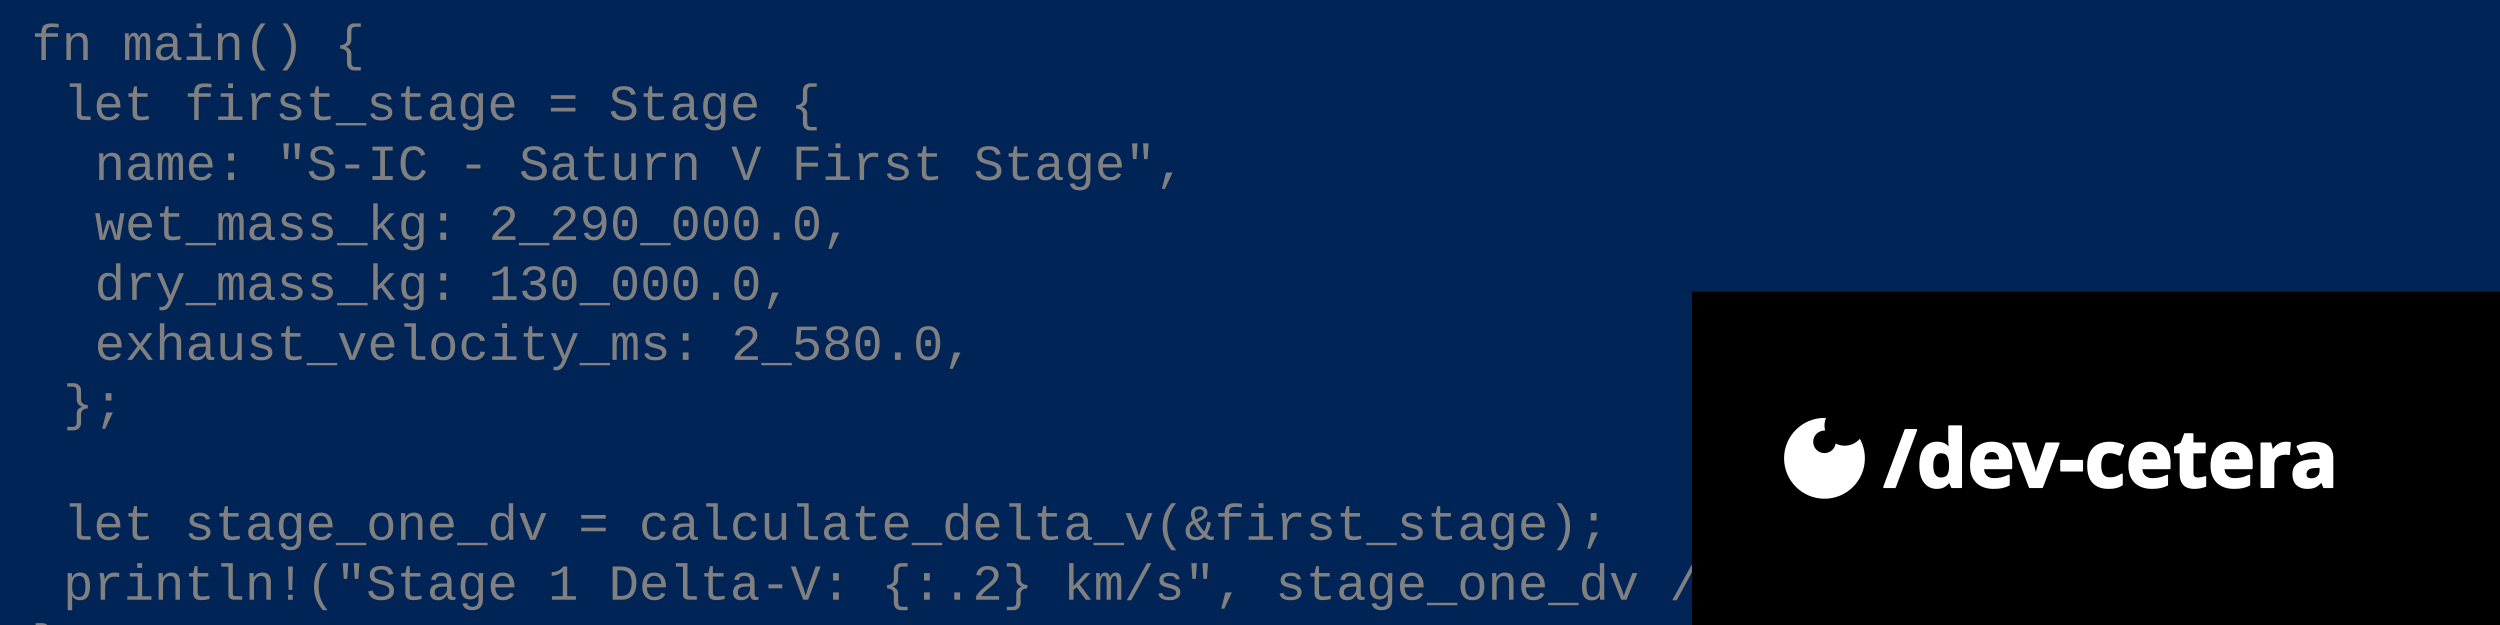
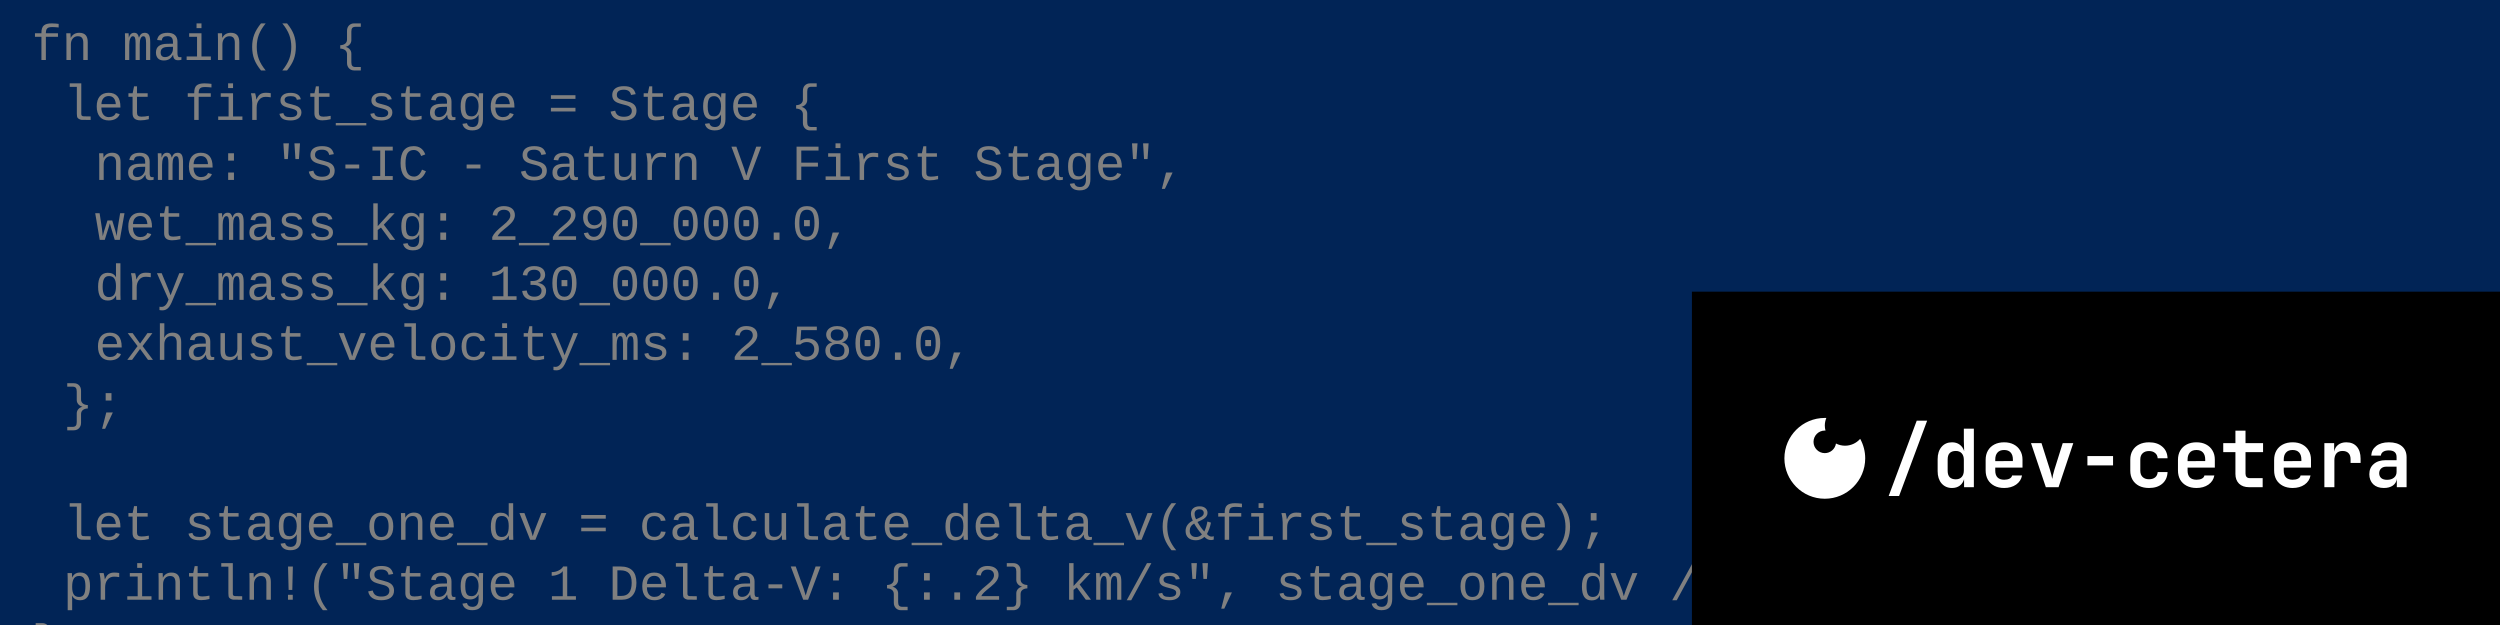
<svg xmlns="http://www.w3.org/2000/svg" width="1584" height="396" viewBox="0 0 1584 396">
  <defs>
    <clipPath id="banner-clip">
      <rect x="0" y="0" width="1584" height="396" />
    </clipPath>
    <text id="code-block" font-family="Courier New, monospace" font-size="32" fill="grey">
      <tspan x="20" y="38">fn main() {</tspan>
      <tspan x="40" dy="38">let first_stage = Stage {</tspan>
      <tspan x="60" dy="38">name: "S-IC - Saturn V First Stage",</tspan>
      <tspan x="60" dy="38">wet_mass_kg: 2_290_000.0,</tspan>
      <tspan x="60" dy="38">dry_mass_kg: 130_000.0,</tspan>
      <tspan x="60" dy="38">exhaust_velocity_ms: 2_580.0,</tspan>
      <tspan x="40" dy="38">};</tspan>
      <tspan x="40" dy="38"> </tspan>
      <tspan x="40" dy="38">let stage_one_dv = calculate_delta_v(&amp;first_stage);</tspan>
      <tspan x="40" dy="38">println!("Stage 1 Delta-V: {:.2} km/s", stage_one_dv / 1000.0);</tspan>
      <tspan x="20" dy="38">}</tspan>
      <tspan x="20" dy="38"> </tspan>
      <tspan x="20" dy="38">struct Stage {</tspan>
      <tspan x="40" dy="38">name: &amp;apos;static str,</tspan>
      <tspan x="40" dy="38">wet_mass_kg: f64,</tspan>
      <tspan x="40" dy="38">dry_mass_kg: f64,</tspan>
      <tspan x="40" dy="38">exhaust_velocity_ms: f64,</tspan>
      <tspan x="20" dy="38">}</tspan>
    </text>
    <style>
      @keyframes scroll {
        from { transform: translateY(0); }
        to { transform: translateY(-684px); }
      }
      .scrolling-text {
        animation: scroll 4s linear infinite;
      }
    </style>
-     <symbol id="dev-logo" viewBox="0 0 84.667 34.925">
-       <rect fill="#000" width="100%" height="100%" />
-       <g fill="#fff" transform="translate(-24.196 -97.555) scale(.12926)">
-         <text font-family="JetBrainsMonoNL Nerd Font" font-size="64.956px" font-weight="bold" stroke="#fff" stroke-width="1.5" stroke-linejoin="round" xml:space="preserve" x="342.513" y="913.186">
-           <tspan x="342.513" y="913.186">/dev-cetera</tspan>
-         </text>
-         <path d="M294.639 857.052a32.75 32.75 0 0 0-32.75 32.75 32.75 32.75 0 0 0 32.75 32.75 32.75 32.75 0 0 0 32.75-32.75 32.75 32.75 0 0 0-4.076-15.806 16.375 16.375 0 0 1-12.3 5.572 16.375 16.375 0 0 1-7.333-1.77 9.148 9.148 0 0 1-9.041 7.785 9.148 9.148 0 0 1-9.148-9.148 9.148 9.148 0 0 1 9.148-9.148 9.148 9.148 0 0 1 .554.018 16.375 16.375 0 0 1-.554-4.112 16.375 16.375 0 0 1 1.236-6.11 32.75 32.75 0 0 0-1.236-.03z" />
+     <symbol id="dev-logo" viewBox="0 0 320 132">
+       <rect fill="#000000" width="100%" height="100%" />
+       <g transform="matrix(0.4885398,0,0,0.4885417,-91.31913,-368.7054)" fill="#ffffff">
+         <path d="m 346.41,920.331 22.735,-61.058 h 8.444 l -22.735,61.058 z m 51.315,-6.496 q -5.196,0 -8.444,-3.702 -3.183,-3.702 -3.183,-9.938 v -9.678 q 0,-6.301 3.183,-10.003 3.183,-3.702 8.444,-3.702 3.702,0 6.236,1.884 2.598,1.884 3.638,5.261 l -0.26,-8.184 v -10.003 h 8.119 v 47.418 h -7.925 v -6.496 q -0.974,3.378 -3.508,5.261 -2.533,1.884 -6.301,1.884 z m 3.053,-7.015 q 3.118,0 4.807,-1.884 1.754,-1.884 1.754,-5.326 v -8.574 q 0,-3.443 -1.754,-5.326 -1.689,-1.884 -4.807,-1.884 -3.118,0 -4.872,1.689 -1.689,1.689 -1.689,5.196 v 9.224 q 0,3.508 1.689,5.196 1.754,1.689 4.872,1.689 z m 39.233,7.015 q -4.547,0 -7.925,-1.754 -3.378,-1.754 -5.261,-4.937 -1.819,-3.248 -1.819,-7.6 v -8.444 q 0,-4.352 1.819,-7.535 1.884,-3.248 5.261,-5.002 3.378,-1.754 7.925,-1.754 4.482,0 7.795,1.754 3.378,1.754 5.196,4.937 1.884,3.118 1.884,7.34 v 6.496 h -22.085 v 2.468 q 0,3.638 1.884,5.521 1.884,1.819 5.326,1.819 2.533,0 4.287,-0.844 1.819,-0.909 2.144,-2.598 h 8.055 q -0.844,4.612 -4.807,7.405 -3.962,2.728 -9.678,2.728 z m -7.21,-22.994 v 1.234 l 14.29,-0.065 v -1.234 q 0,-3.702 -1.819,-5.716 -1.819,-2.014 -5.261,-2.014 -3.573,0 -5.391,2.079 -1.819,2.014 -1.819,5.716 z m 40.987,22.345 -12.017,-35.726 h 8.509 l 6.885,21.695 q 0.65,1.949 1.104,3.962 0.52,1.949 0.715,3.378 0.26,-1.429 0.65,-3.378 0.455,-2.014 1.039,-3.897 l 6.82,-21.76 h 8.574 l -11.952,35.726 z m 33.712,-17.668 v -7.535 h 20.786 v 7.535 z m 49.951,18.318 q -4.612,0 -8.055,-1.689 -3.378,-1.754 -5.261,-4.872 -1.884,-3.183 -1.884,-7.47 v -8.964 q 0,-4.287 1.884,-7.405 1.884,-3.183 5.261,-4.872 3.443,-1.754 8.055,-1.754 6.69,0 10.718,3.508 4.092,3.443 4.287,9.419 h -7.99 q -0.195,-2.793 -2.144,-4.287 -1.884,-1.559 -4.872,-1.559 -3.313,0 -5.196,1.819 -1.884,1.754 -1.884,5.067 v 9.029 q 0,3.313 1.884,5.131 1.884,1.819 5.196,1.819 3.053,0 4.937,-1.494 1.884,-1.559 2.079,-4.352 h 7.99 q -0.195,5.976 -4.287,9.484 -4.027,3.443 -10.718,3.443 z m 38.454,0 q -4.547,0 -7.925,-1.754 -3.378,-1.754 -5.261,-4.937 -1.819,-3.248 -1.819,-7.6 v -8.444 q 0,-4.352 1.819,-7.535 1.884,-3.248 5.261,-5.002 3.378,-1.754 7.925,-1.754 4.482,0 7.795,1.754 3.378,1.754 5.196,4.937 1.884,3.118 1.884,7.34 v 6.496 h -22.085 v 2.468 q 0,3.638 1.884,5.521 1.884,1.819 5.326,1.819 2.533,0 4.287,-0.844 1.819,-0.909 2.144,-2.598 h 8.055 q -0.844,4.612 -4.807,7.405 -3.962,2.728 -9.678,2.728 z m -7.21,-22.994 v 1.234 l 14.29,-0.065 v -1.234 q 0,-3.702 -1.819,-5.716 -1.819,-2.014 -5.261,-2.014 -3.573,0 -5.391,2.079 -1.819,2.014 -1.819,5.716 z m 49.691,22.345 q -5.002,0 -7.99,-2.858 -2.923,-2.923 -2.923,-7.86 v -17.668 h -9.873 v -7.34 h 9.873 V 867.392 h 8.184 v 10.068 h 14.225 v 7.34 h -14.225 v 17.473 q 0,1.559 0.844,2.598 0.909,0.974 2.468,0.974 h 10.588 v 7.34 z m 35.466,0.65 q -4.547,0 -7.925,-1.754 -3.378,-1.754 -5.261,-4.937 -1.819,-3.248 -1.819,-7.6 v -8.444 q 0,-4.352 1.819,-7.535 1.884,-3.248 5.261,-5.002 3.378,-1.754 7.925,-1.754 4.482,0 7.795,1.754 3.378,1.754 5.196,4.937 1.884,3.118 1.884,7.34 v 6.496 h -22.085 v 2.468 q 0,3.638 1.884,5.521 1.884,1.819 5.326,1.819 2.533,0 4.287,-0.844 1.819,-0.909 2.144,-2.598 h 8.055 q -0.844,4.612 -4.807,7.405 -3.962,2.728 -9.678,2.728 z m -7.21,-22.994 v 1.234 l 14.29,-0.065 v -1.234 q 0,-3.702 -1.819,-5.716 -1.819,-2.014 -5.261,-2.014 -3.573,0 -5.391,2.079 -1.819,2.014 -1.819,5.716 z m 32.933,22.345 v -35.726 h 7.925 v 6.95 q 0.65,-3.508 3.183,-5.521 2.598,-2.079 6.69,-2.079 5.456,0 8.509,3.508 3.053,3.508 3.053,9.808 v 3.378 h -8.119 v -2.988 q 0,-3.248 -1.689,-4.937 -1.689,-1.754 -4.807,-1.754 -3.248,0 -4.937,1.949 -1.689,1.949 -1.689,5.521 v 21.89 z m 48.197,0.65 q -5.456,0 -8.639,-3.053 -3.118,-3.118 -3.118,-8.119 0,-5.196 3.573,-8.249 3.573,-3.118 9.808,-3.118 h 8.704 v -2.533 q 0,-5.391 -6.301,-5.391 -2.858,0 -4.547,1.104 -1.689,1.104 -1.884,3.118 h -7.795 q 0.26,-4.807 4.027,-7.795 3.832,-2.988 10.263,-2.988 6.82,0 10.588,3.183 3.767,3.183 3.767,8.964 v 24.228 h -7.925 v -6.69 q -0.455,3.443 -3.248,5.391 -2.793,1.949 -7.275,1.949 z m 2.598,-6.625 q 3.573,0 5.651,-1.754 2.079,-1.754 2.079,-4.677 v -4.222 h -8.314 q -2.663,0 -4.222,1.494 -1.559,1.494 -1.559,3.832 0,2.403 1.624,3.897 1.689,1.429 4.742,1.429 z" />
+         <path d="m 294.639,857.052 a 32.75,32.75 0 0 0 -32.75,32.75 32.75,32.75 0 0 0 32.75,32.75 32.75,32.75 0 0 0 32.75,-32.75 32.75,32.75 0 0 0 -4.076,-15.806 16.375,16.375 0 0 1 -12.3,5.572 16.375,16.375 0 0 1 -7.333,-1.77 9.148,9.148 0 0 1 -9.041,7.785 9.148,9.148 0 0 1 -9.148,-9.148 9.148,9.148 0 0 1 9.148,-9.148 9.148,9.148 0 0 1 0.554,0.018 16.375,16.375 0 0 1 -0.554,-4.112 16.375,16.375 0 0 1 1.236,-6.11 32.75,32.75 0 0 0 -1.236,-0.03 z" />
      </g>
    </symbol>
  </defs>
  <rect x="0" y="0" width="1584" height="396" fill="#012456" />
  <g clip-path="url(#banner-clip)">
    <g class="scrolling-text">
      <use href="#code-block" />
      <use href="#code-block" y="684" />
    </g>
  </g>
  <use href="#dev-logo" x="1072" y="184.8" width="512" height="211.2" />
</svg>
